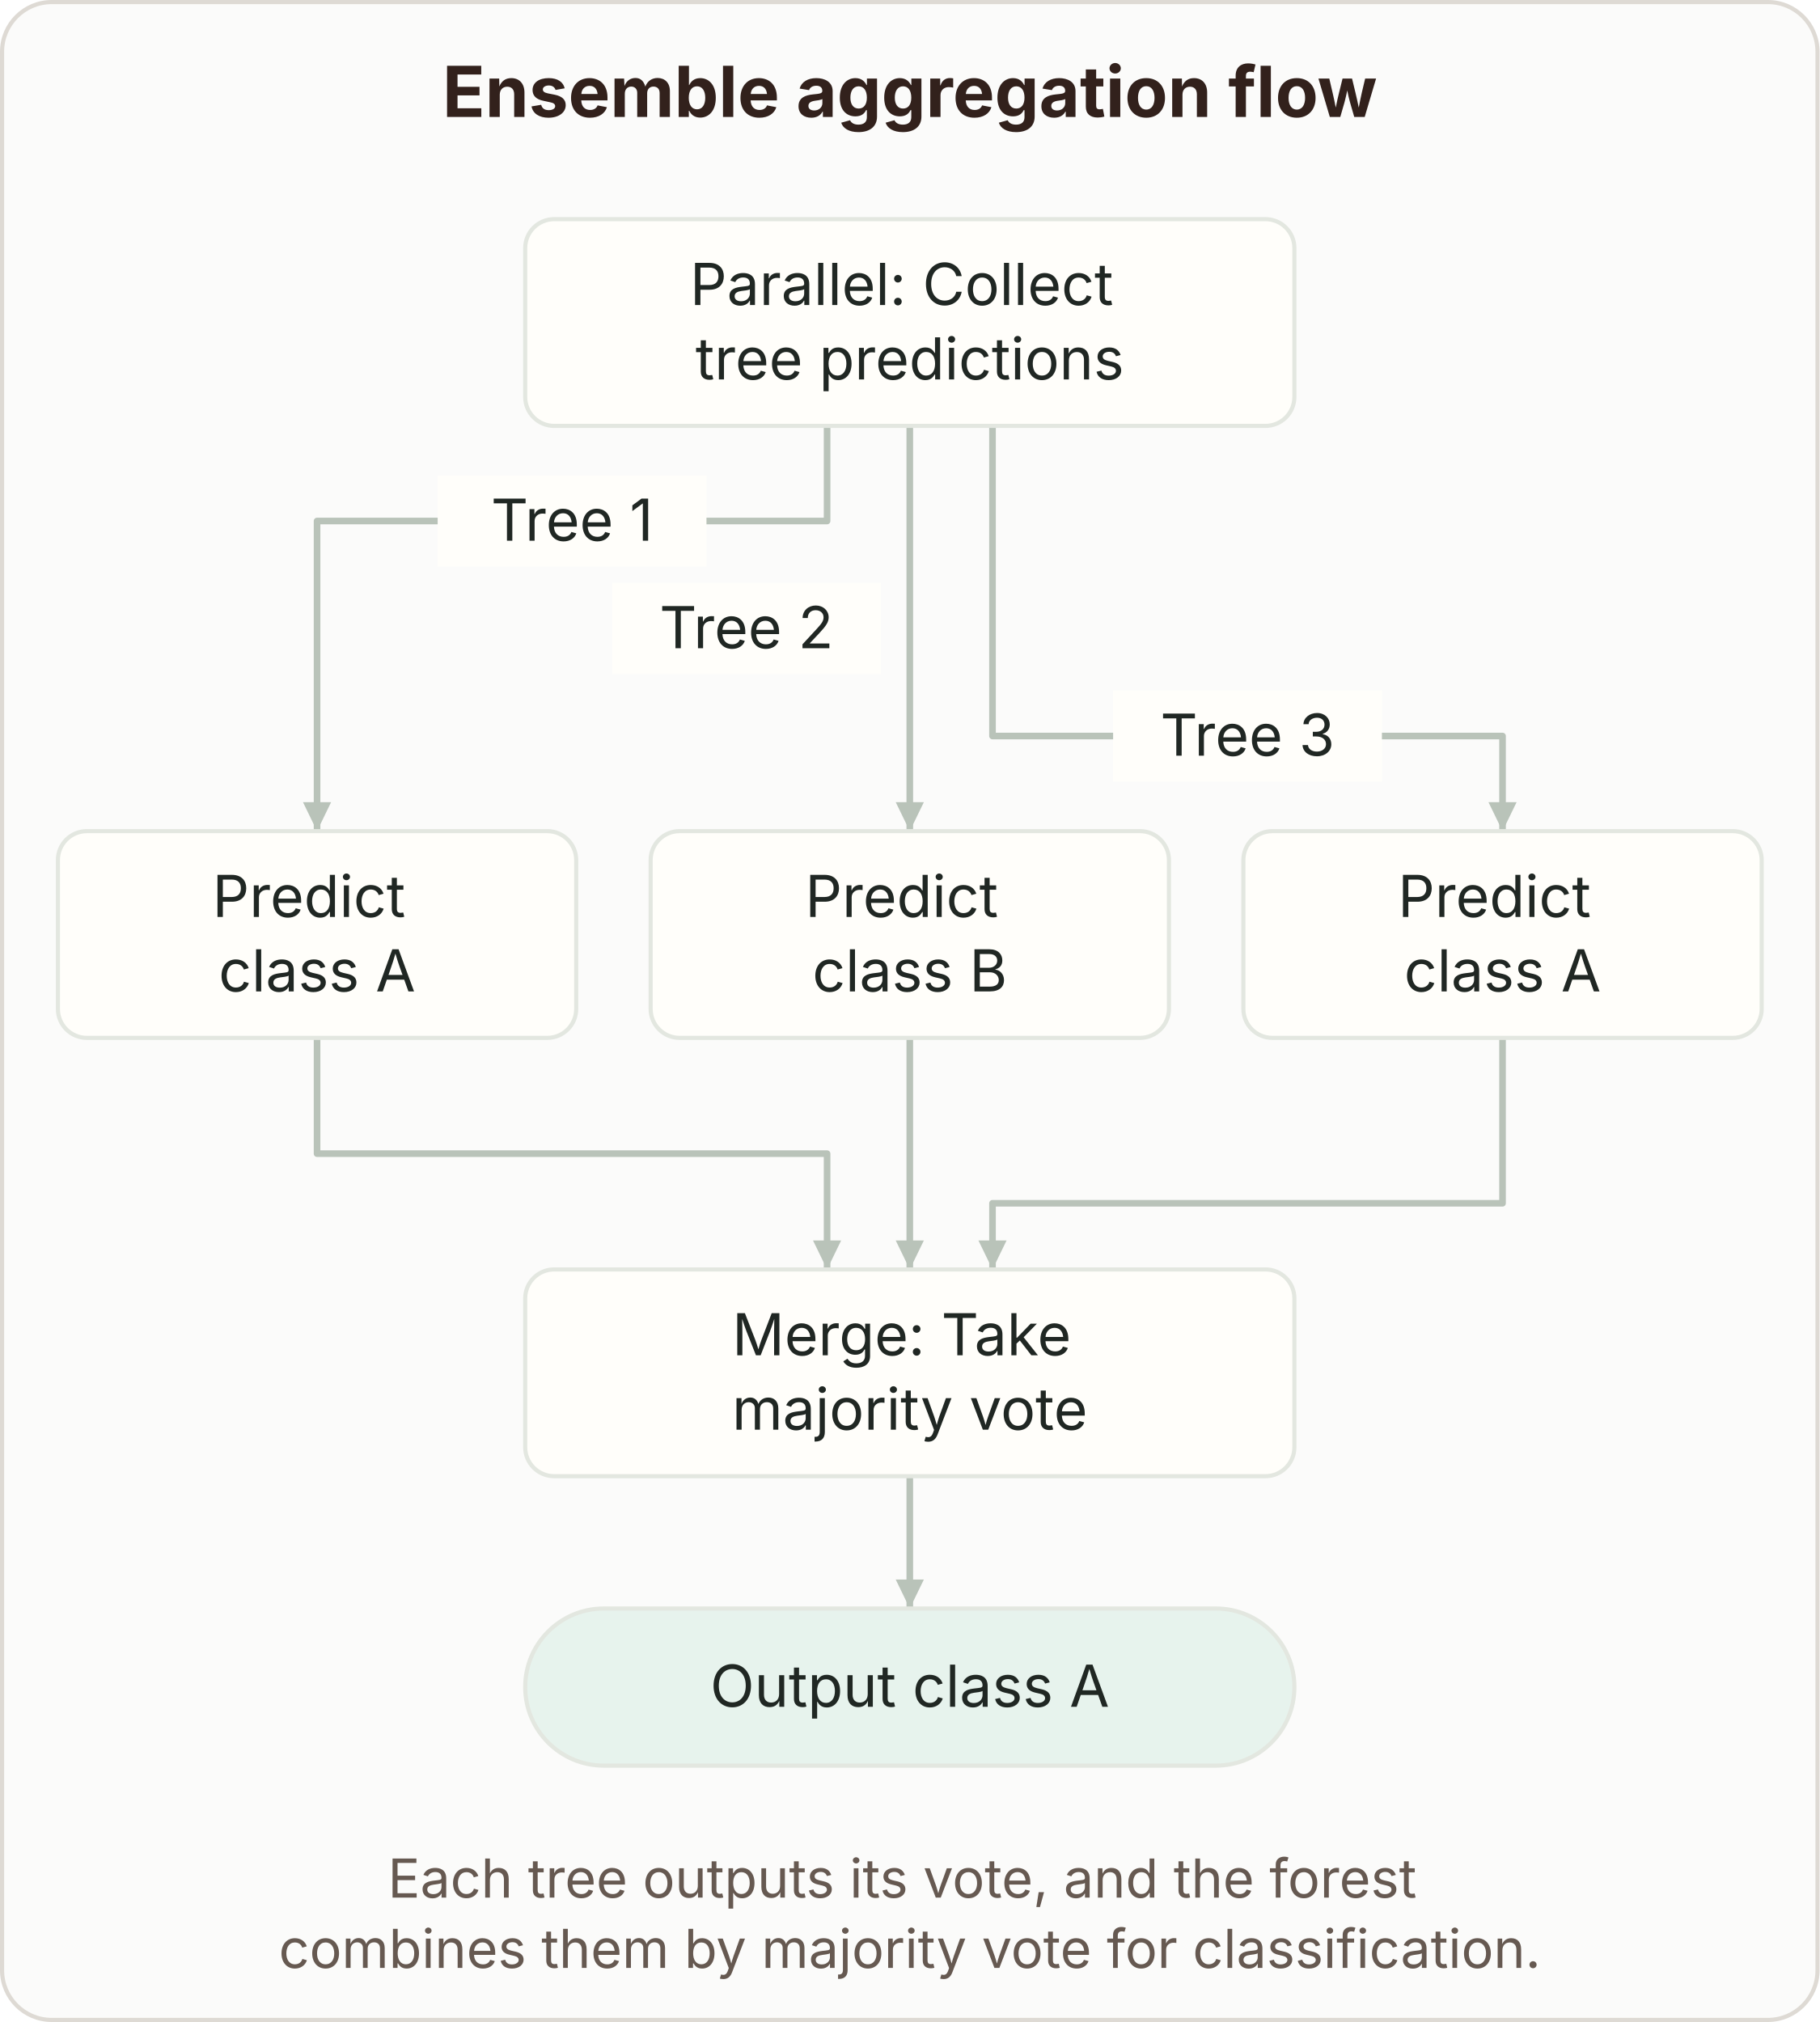
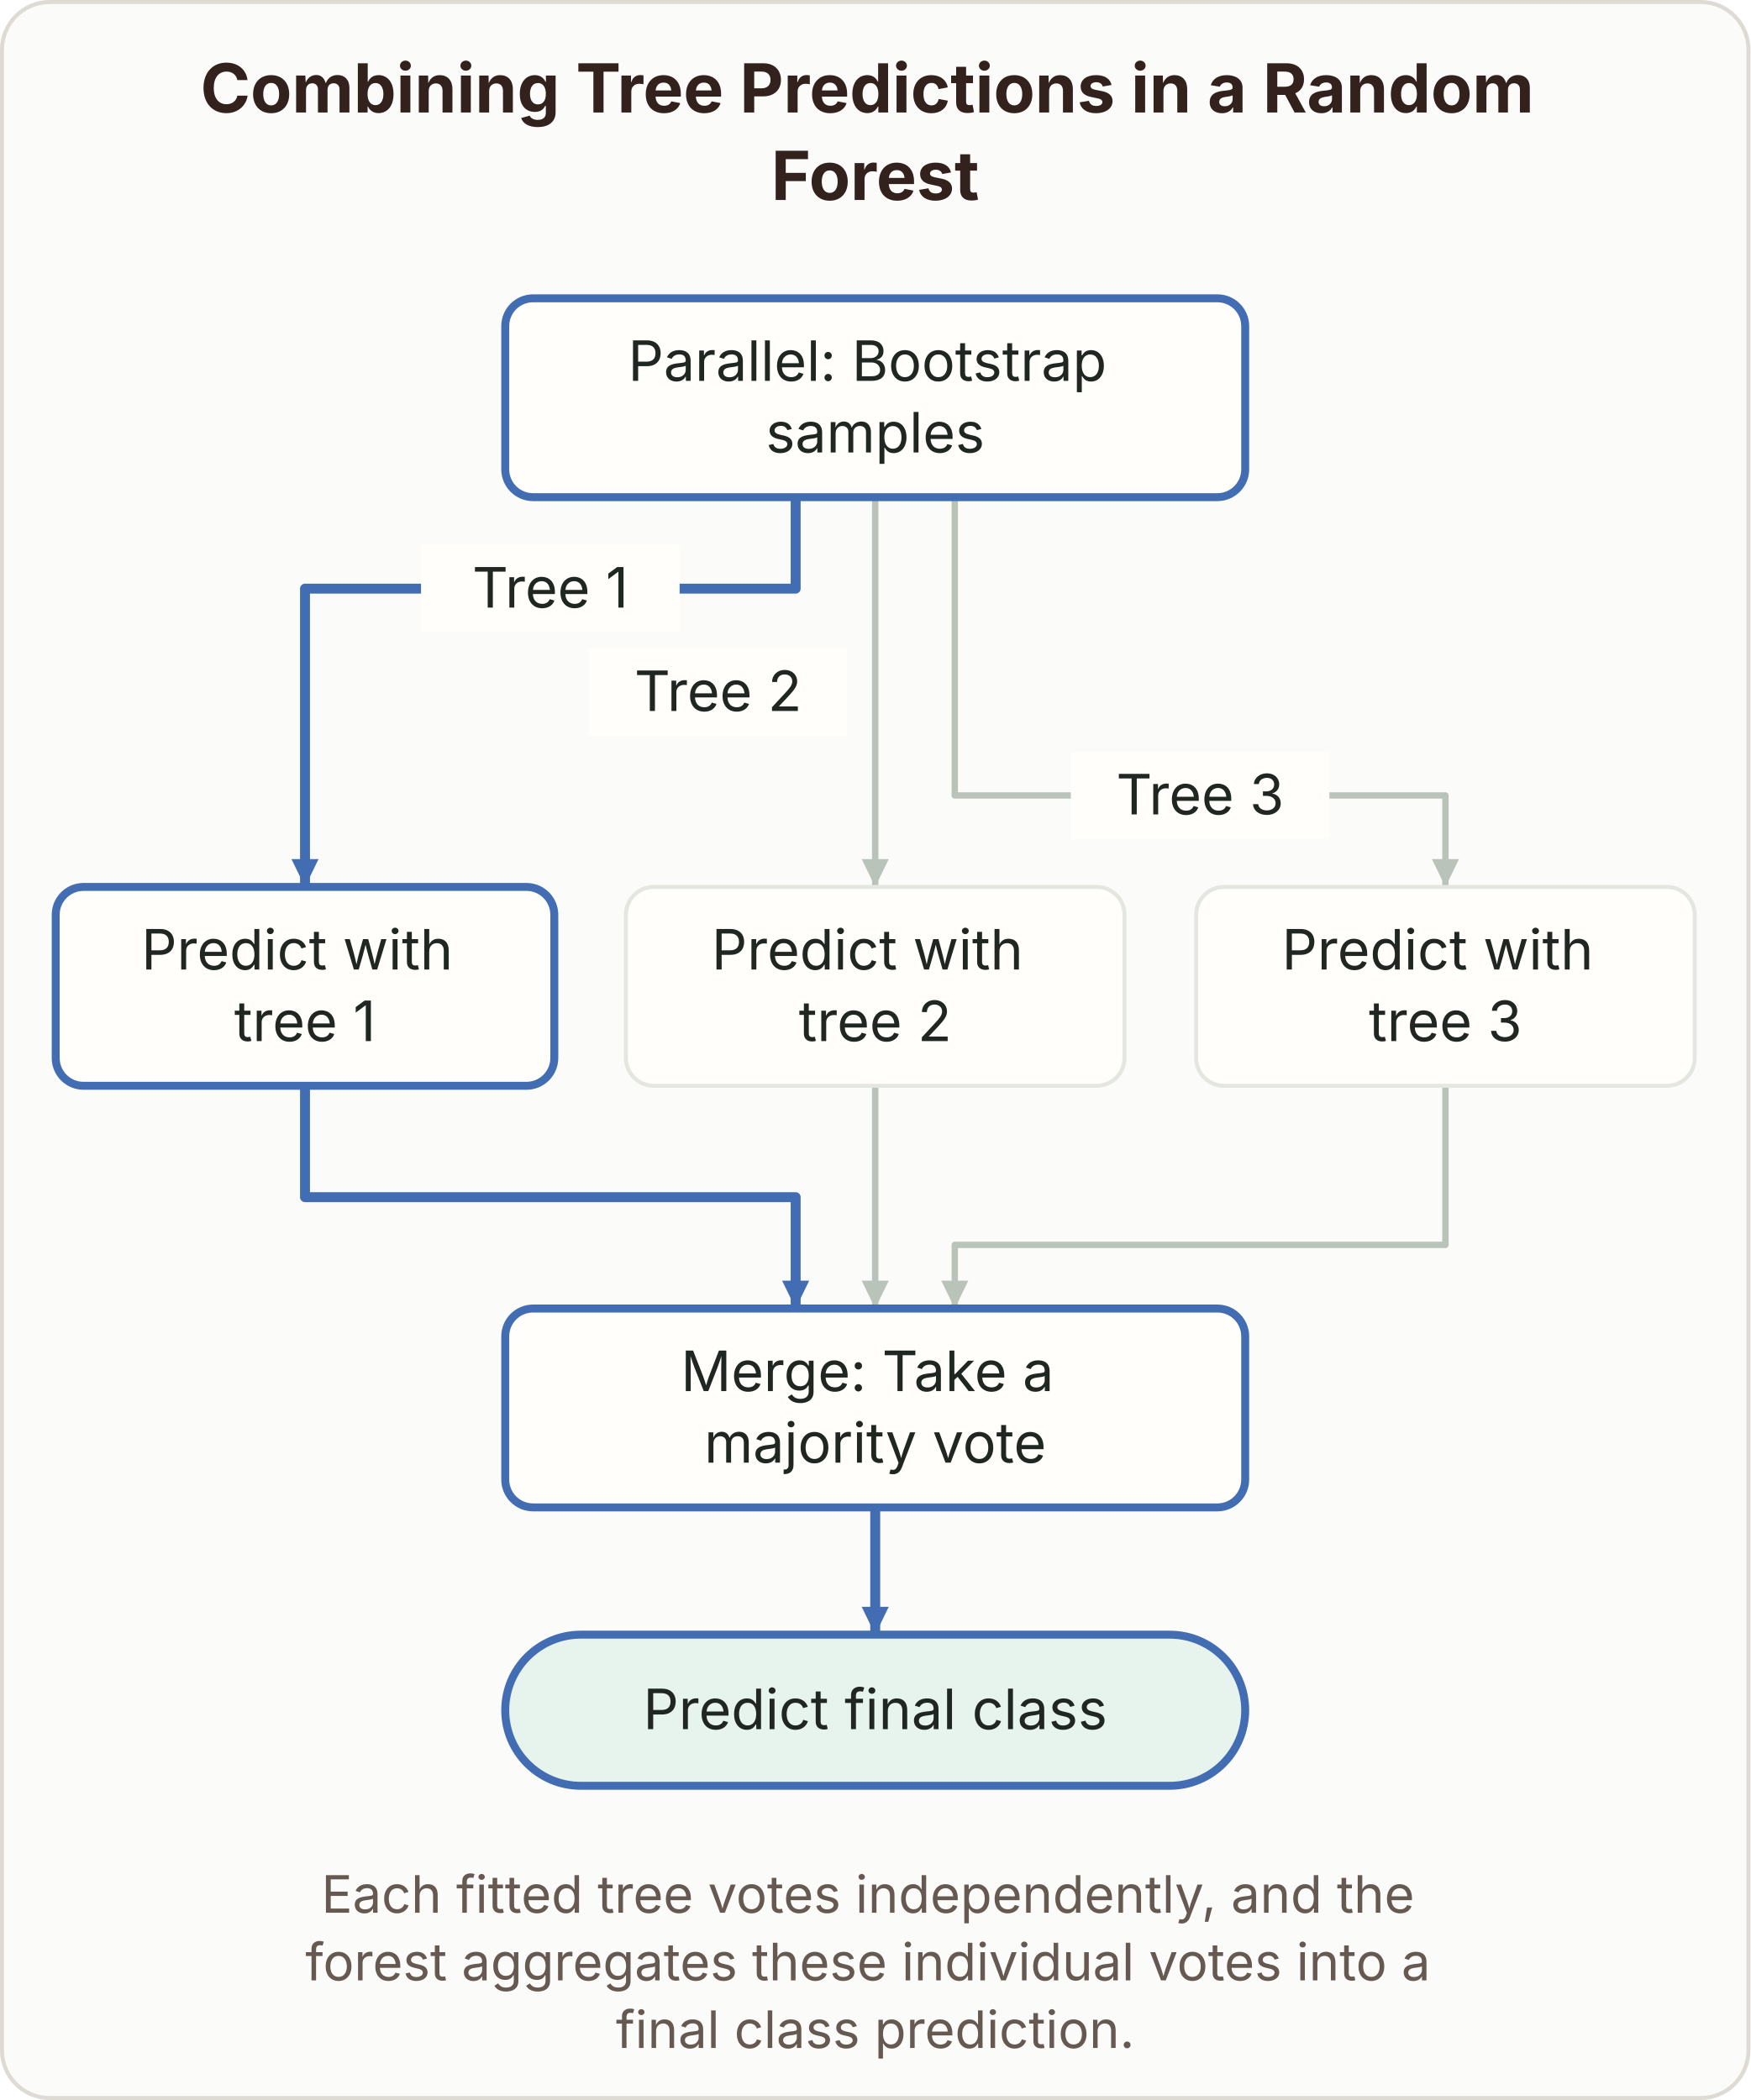
- <svg xmlns="http://www.w3.org/2000/svg" width="440" height="489" viewBox="0 0 440 489" role="img" aria-label="Ensemble aggregation flow Collect tree predictions: simultaneous parallel routes Take majority vote: merge incoming routes before continuing Collect tree predictions — Tree 1 → Predict class A Collect tree predictions — Tree 2 → Predict class B Collect tree predictions — Tree 3 → Predict class A Predict class A → Take majority vote Predict class B → Take majority vote Predict class A → Take majority vote Take majority vote → Output class A Each tree outputs its vote, and the forest combines them by majority vote for classification." font-family="Inter, Liberation Sans, Arial, sans-serif" style="display:block;max-width:none;margin-inline:auto;--color-ink:#202723;--color-ink-2:#5d675f;--color-line:#e3e7e0;--viz-surface:#fffefa" data-tutor-diagram="flow">
-   <rect x="0.5" y="0.5" width="439" height="488" rx="12" fill="var(--viz-surface, #fbfbfa)" stroke="var(--color-line, #dedad4)" />
-   <text x="220" y="22.5" fill="var(--color-ink, #32211c)" font-size="17" font-weight="700" text-anchor="middle">
-     <tspan x="220" y="28.28">Ensemble aggregation flow</tspan>
+ <svg xmlns="http://www.w3.org/2000/svg" width="440" height="528" viewBox="0 0 440 528" role="img" aria-label="Combining Tree Predictions in a Random Forest Bootstrap samples: simultaneous parallel routes Take a majority vote: merge incoming routes before continuing Bootstrap samples — Tree 1 → Predict with tree 1 Bootstrap samples — Tree 2 → Predict with tree 2 Bootstrap samples — Tree 3 → Predict with tree 3 Predict with tree 1 → Take a majority vote Predict with tree 2 → Take a majority vote Predict with tree 3 → Take a majority vote Take a majority vote → Predict final class Highlighted path: Bootstrap samples → Predict with tree 1 → Take a majority vote → Predict final class Each fitted tree votes independently, and the forest aggregates these individual votes into a final class prediction." font-family="Inter, Liberation Sans, Arial, sans-serif" style="display:block;max-width:none;margin-inline:auto;--color-ink:#202723;--color-ink-2:#5d675f;--color-line:#e3e7e0;--viz-surface:#fffefa" data-tutor-diagram="flow">
+   <rect x="0.5" y="0.5" width="439" height="527" rx="12" fill="var(--viz-surface, #fbfbfa)" stroke="var(--color-line, #dedad4)" />
+   <text x="220" y="33.5" fill="var(--color-ink, #32211c)" font-size="17" font-weight="700" text-anchor="middle">
+     <tspan x="220" y="28.28">Combining Tree Predictions in a Random</tspan>
+     <tspan x="220" y="50.28">Forest</tspan>
  </text>
-   <g transform="translate(0 39)">
-     <g data-tutor-edge="start:t1">
-       <g>
-         <polyline points="200,64 200,87 76.667,87 76.667,162" fill="none" stroke="#b9c3b9" stroke-width="1.6" stroke-linecap="round" stroke-linejoin="round" />
-         <polygon points="76.667,162 73.267,155 80.067,155" fill="#b9c3b9" data-tutor-arrowhead="" />
-       </g>
-     </g>
-     <g data-tutor-edge="start:t2">
+   <g transform="translate(0 61)">
+     <g data-tutor-edge="boot:b">
      <g>
        <polyline points="220,64 220,113 220,113 220,162" fill="none" stroke="#b9c3b9" stroke-width="1.6" stroke-linecap="round" stroke-linejoin="round" />
        <polygon points="220,162 216.6,155 223.4,155" fill="#b9c3b9" data-tutor-arrowhead="" />
      </g>
    </g>
-     <g data-tutor-edge="start:t3">
+     <g data-tutor-edge="boot:c">
      <g>
        <polyline points="240,64 240,139 363.333,139 363.333,162" fill="none" stroke="#b9c3b9" stroke-width="1.6" stroke-linecap="round" stroke-linejoin="round" />
        <polygon points="363.333,162 359.933,155 366.733,155" fill="#b9c3b9" data-tutor-arrowhead="" />
      </g>
    </g>
-     <g data-tutor-edge="t1:agg">
-       <g>
-         <polyline points="76.667,212 76.667,240 200,240 200,268" fill="none" stroke="#b9c3b9" stroke-width="1.6" stroke-linecap="round" stroke-linejoin="round" />
-         <polygon points="200,268 196.6,261 203.4,261" fill="#b9c3b9" data-tutor-arrowhead="" />
-       </g>
-     </g>
-     <g data-tutor-edge="t2:agg">
+     <g data-tutor-edge="b:vote">
      <g>
        <polyline points="220,212 220,228 220,228 220,268" fill="none" stroke="#b9c3b9" stroke-width="1.6" stroke-linecap="round" stroke-linejoin="round" />
        <polygon points="220,268 216.6,261 223.4,261" fill="#b9c3b9" data-tutor-arrowhead="" />
      </g>
    </g>
-     <g data-tutor-edge="t3:agg">
+     <g data-tutor-edge="c:vote">
      <g>
        <polyline points="363.333,212 363.333,252 240,252 240,268" fill="none" stroke="#b9c3b9" stroke-width="1.6" stroke-linecap="round" stroke-linejoin="round" />
        <polygon points="240,268 236.6,261 243.4,261" fill="#b9c3b9" data-tutor-arrowhead="" />
      </g>
    </g>
-     <g data-tutor-edge="agg:out">
+     <g data-tutor-edge="boot:a" data-tutor-path="">
      <g>
-         <polyline points="220,318 220,334 220,334 220,350" fill="none" stroke="#b9c3b9" stroke-width="1.6" stroke-linecap="round" stroke-linejoin="round" />
-         <polygon points="220,350 216.6,343 223.4,343" fill="#b9c3b9" data-tutor-arrowhead="" />
+         <polyline points="200,64 200,87 76.667,87 76.667,162" fill="none" stroke="#426db2" stroke-width="2.5" stroke-linecap="round" stroke-linejoin="round" />
+         <polygon points="76.667,162 73.267,155 80.067,155" fill="#426db2" data-tutor-arrowhead="" />
+       </g>
+     </g>
+     <g data-tutor-edge="a:vote" data-tutor-path="">
+       <g>
+         <polyline points="76.667,212 76.667,240 200,240 200,268" fill="none" stroke="#426db2" stroke-width="2.5" stroke-linecap="round" stroke-linejoin="round" />
+         <polygon points="200,268 196.6,261 203.4,261" fill="#426db2" data-tutor-arrowhead="" />
+       </g>
+     </g>
+     <g data-tutor-edge="vote:out" data-tutor-path="">
+       <g>
+         <polyline points="220,318 220,334 220,334 220,350" fill="none" stroke="#426db2" stroke-width="2.5" stroke-linecap="round" stroke-linejoin="round" />
+         <polygon points="220,350 216.6,343 223.4,343" fill="#426db2" data-tutor-arrowhead="" />
      </g>
    </g>
    <g>
      <rect x="105.833" y="76" width="65" height="22" fill="#fffefa" />
      <text x="138.333" y="87" fill="#202723" font-size="14" font-weight="400" text-anchor="middle">
        <tspan x="138.333" y="91.76">Tree 1</tspan>
      </text>
    </g>
    <g>
      <rect x="148" y="102" width="65" height="22" fill="#fffefa" />
      <text x="180.5" y="113" fill="#202723" font-size="14" font-weight="400" text-anchor="middle">
        <tspan x="180.5" y="117.76">Tree 2</tspan>
      </text>
    </g>
    <g>
      <rect x="269.167" y="128" width="65" height="22" fill="#fffefa" />
      <text x="301.667" y="139" fill="#202723" font-size="14" font-weight="400" text-anchor="middle">
        <tspan x="301.667" y="143.76">Tree 3</tspan>
      </text>
    </g>
-     <g data-tutor-node="start" data-tutor-role="fork">
-       <rect x="127" y="14" width="186" height="50" rx="7" fill="#fffefa" stroke="#e3e7e0" stroke-width="1" />
+     <g data-tutor-node="boot" data-tutor-path="" data-tutor-role="fork">
+       <rect x="127" y="14" width="186" height="50" rx="7" fill="#fffefa" stroke="#426db2" stroke-width="2" />
      <text x="220" y="39" fill="#202723" font-size="14" font-weight="400" text-anchor="middle">
-         <tspan x="220" y="34.76">Parallel: Collect</tspan>
-         <tspan x="220" y="52.76">tree predictions</tspan>
+         <tspan x="220" y="34.76">Parallel: Bootstrap</tspan>
+         <tspan x="220" y="52.76">samples</tspan>
      </text>
    </g>
-     <g data-tutor-node="t1" data-tutor-role="process">
-       <rect x="14" y="162" width="125.333" height="50" rx="7" fill="#fffefa" stroke="#e3e7e0" stroke-width="1" />
+     <g data-tutor-node="a" data-tutor-path="" data-tutor-role="process">
+       <rect x="14" y="162" width="125.333" height="50" rx="7" fill="#fffefa" stroke="#426db2" stroke-width="2" />
      <text x="76.667" y="187" fill="#202723" font-size="14" font-weight="400" text-anchor="middle">
-         <tspan x="76.667" y="182.76">Predict</tspan>
-         <tspan x="76.667" y="200.76">class A</tspan>
+         <tspan x="76.667" y="182.76">Predict with</tspan>
+         <tspan x="76.667" y="200.76">tree 1</tspan>
      </text>
    </g>
-     <g data-tutor-node="t2" data-tutor-role="process">
+     <g data-tutor-node="b" data-tutor-role="process">
      <rect x="157.333" y="162" width="125.333" height="50" rx="7" fill="#fffefa" stroke="#e3e7e0" stroke-width="1" />
      <text x="220" y="187" fill="#202723" font-size="14" font-weight="400" text-anchor="middle">
-         <tspan x="220" y="182.76">Predict</tspan>
-         <tspan x="220" y="200.76">class B</tspan>
+         <tspan x="220" y="182.76">Predict with</tspan>
+         <tspan x="220" y="200.76">tree 2</tspan>
      </text>
    </g>
-     <g data-tutor-node="t3" data-tutor-role="process">
+     <g data-tutor-node="c" data-tutor-role="process">
      <rect x="300.667" y="162" width="125.333" height="50" rx="7" fill="#fffefa" stroke="#e3e7e0" stroke-width="1" />
      <text x="363.333" y="187" fill="#202723" font-size="14" font-weight="400" text-anchor="middle">
-         <tspan x="363.333" y="182.76">Predict</tspan>
-         <tspan x="363.333" y="200.76">class A</tspan>
+         <tspan x="363.333" y="182.76">Predict with</tspan>
+         <tspan x="363.333" y="200.76">tree 3</tspan>
      </text>
    </g>
-     <g data-tutor-node="agg" data-tutor-role="merge">
-       <rect x="127" y="268" width="186" height="50" rx="7" fill="#fffefa" stroke="#e3e7e0" stroke-width="1" />
+     <g data-tutor-node="vote" data-tutor-path="" data-tutor-role="merge">
+       <rect x="127" y="268" width="186" height="50" rx="7" fill="#fffefa" stroke="#426db2" stroke-width="2" />
      <text x="220" y="293" fill="#202723" font-size="14" font-weight="400" text-anchor="middle">
-         <tspan x="220" y="288.76">Merge: Take</tspan>
+         <tspan x="220" y="288.76">Merge: Take a</tspan>
        <tspan x="220" y="306.76">majority vote</tspan>
      </text>
    </g>
-     <g data-tutor-node="out" data-tutor-role="outcome">
-       <rect x="127" y="350" width="186" height="38" rx="19" fill="#e7f3ed" stroke="#e3e7e0" stroke-width="1" />
+     <g data-tutor-node="out" data-tutor-path="" data-tutor-role="outcome">
+       <rect x="127" y="350" width="186" height="38" rx="19" fill="#e7f3ed" stroke="#426db2" stroke-width="2" />
      <text x="220" y="369" fill="#202723" font-size="14" font-weight="400" text-anchor="middle">
-         <tspan x="220" y="373.76">Output class A</tspan>
+         <tspan x="220" y="373.76">Predict final class</tspan>
      </text>
    </g>
  </g>
-   <text x="220" y="463" fill="var(--color-ink-2, #665951)" font-size="13" font-weight="400" text-anchor="middle">
-     <tspan x="220" y="458.92">Each tree outputs its vote, and the forest</tspan>
-     <tspan x="220" y="475.92">combines them by majority vote for classification.</tspan>
+   <text x="220" y="493.5" fill="var(--color-ink-2, #665951)" font-size="13" font-weight="400" text-anchor="middle">
+     <tspan x="220" y="480.92">Each fitted tree votes independently, and the</tspan>
+     <tspan x="220" y="497.92">forest aggregates these individual votes into a</tspan>
+     <tspan x="220" y="514.92">final class prediction.</tspan>
  </text>
</svg>
